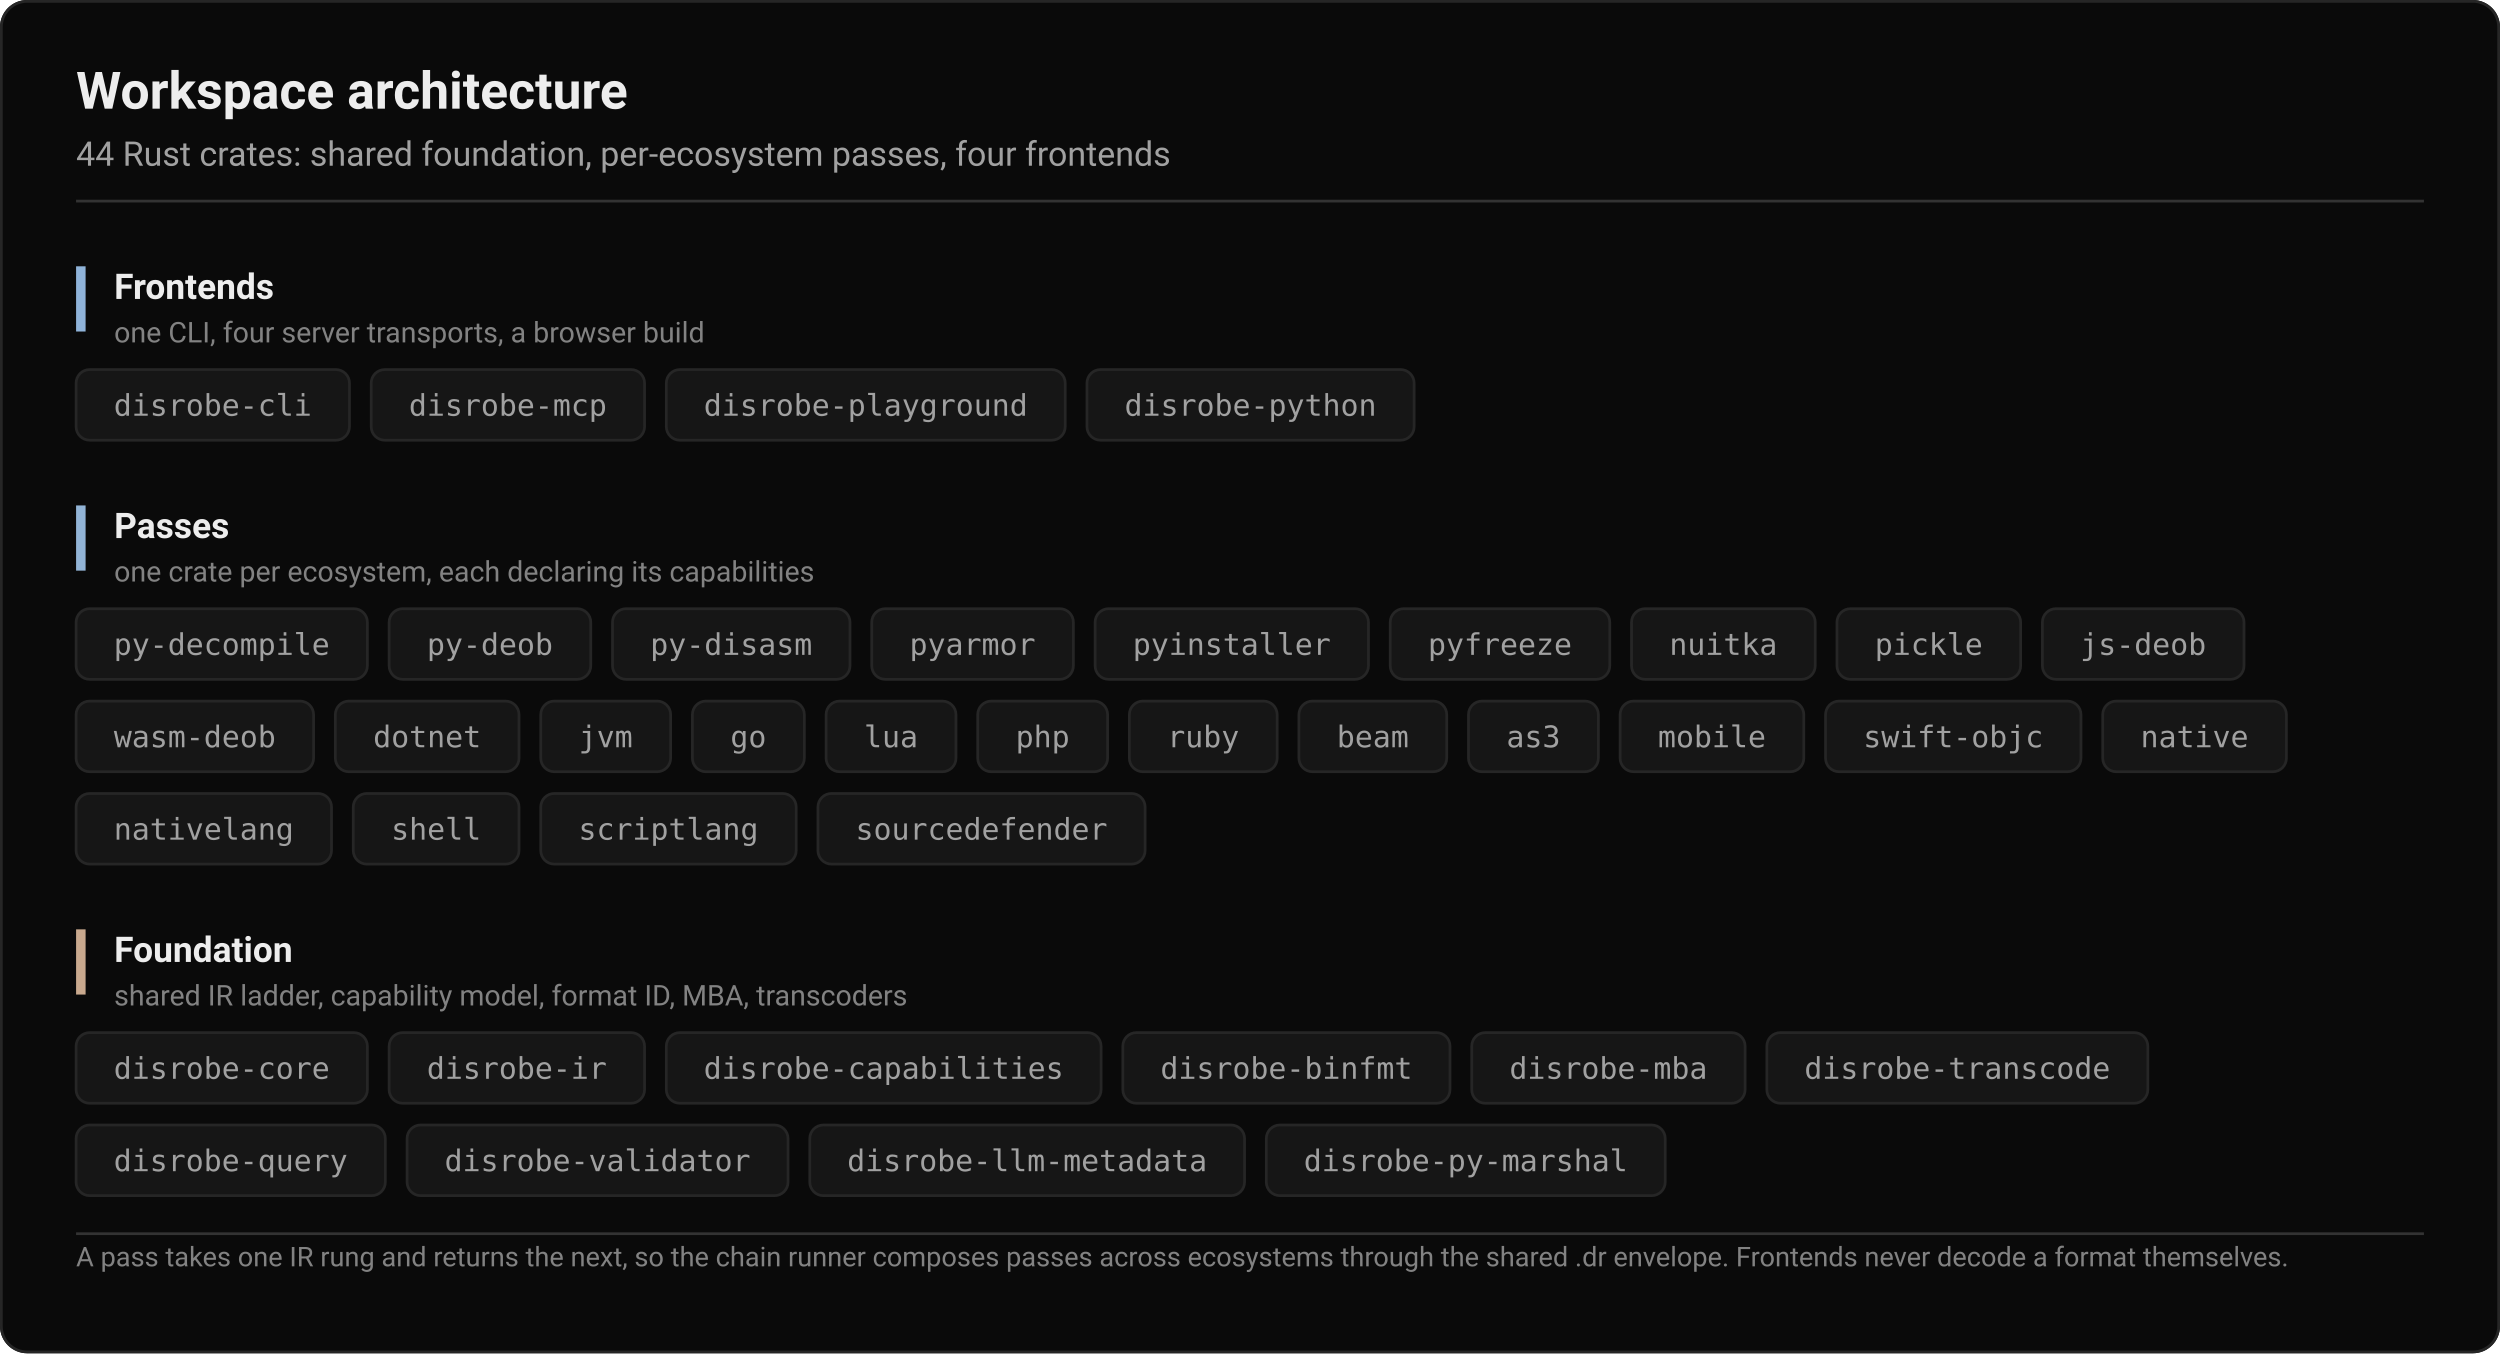
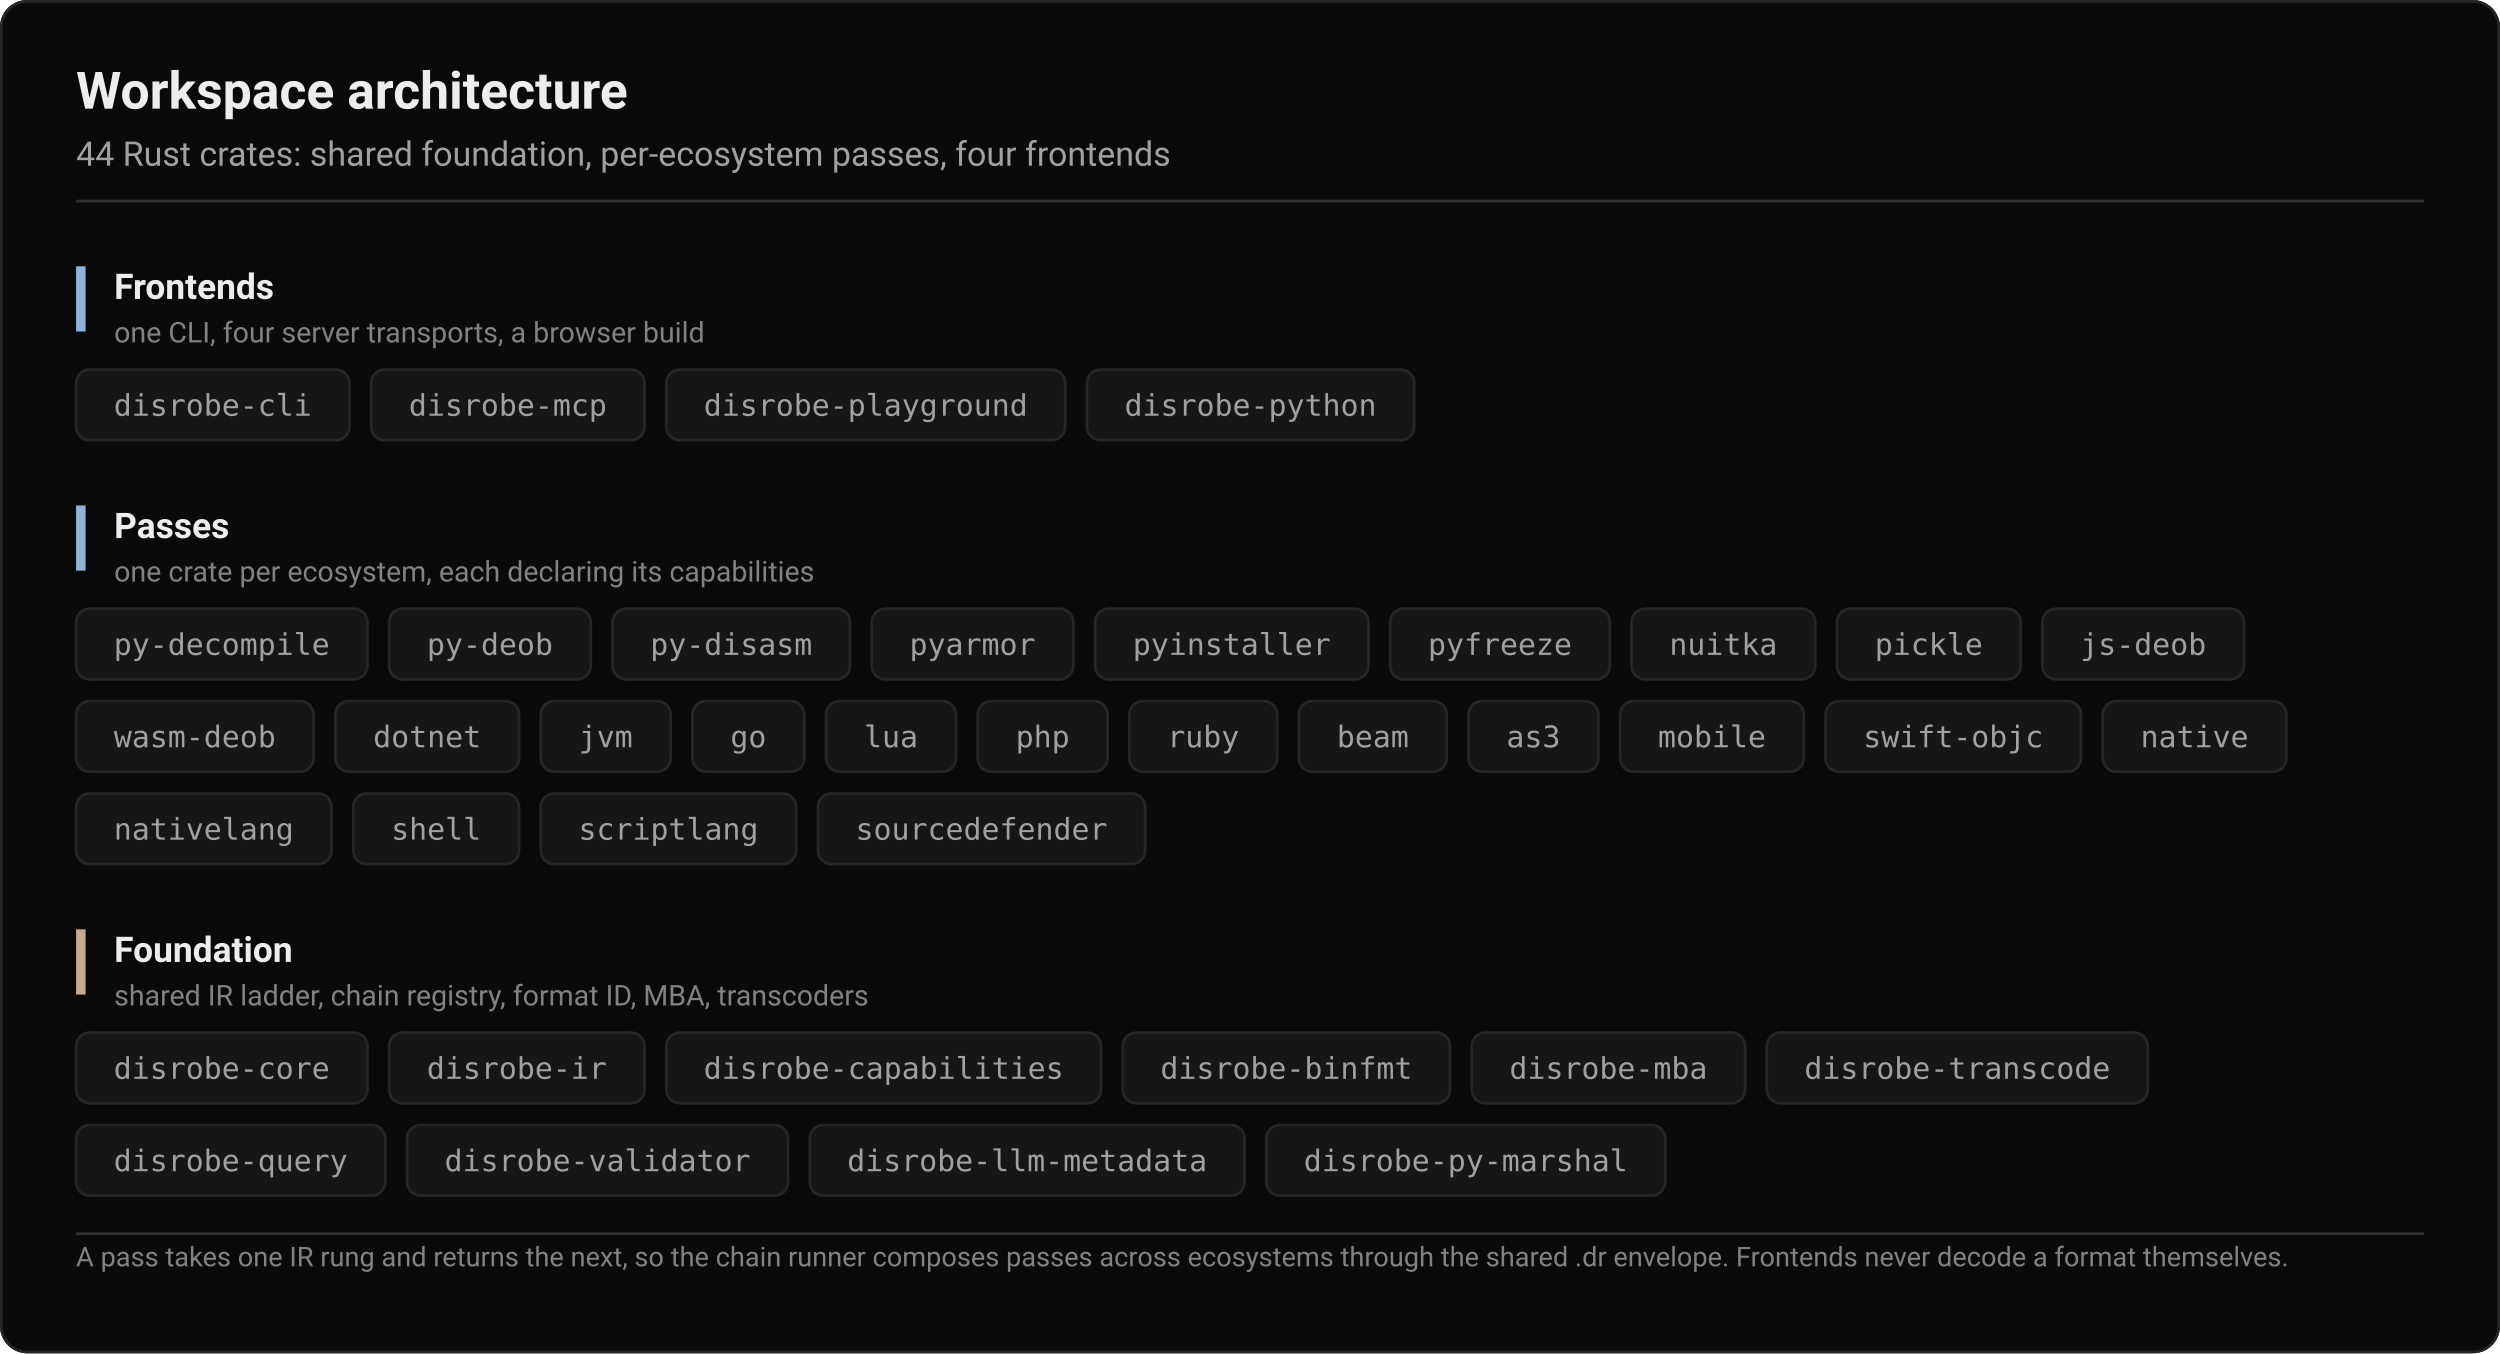
<svg xmlns="http://www.w3.org/2000/svg" width="920" height="498" viewBox="0 0 920 498" font-family="system-ui, -apple-system, 'Segoe UI', Roboto, Helvetica, Arial, sans-serif">
  <rect x="0" y="0" width="920" height="498" rx="10" fill="#0a0a0a" />
  <rect x="0.5" y="0.5" width="919" height="497" rx="9.5" fill="none" stroke="#262626" />
  <text x="28.00" y="40.00" font-size="19" fill="#ededed" font-family="system-ui, -apple-system, 'Segoe UI', Roboto, Helvetica, Arial, sans-serif" text-anchor="start" font-weight="600">Workspace architecture</text>
  <text x="28.00" y="61.00" font-size="12.5" fill="#a1a1a1" font-family="system-ui, -apple-system, 'Segoe UI', Roboto, Helvetica, Arial, sans-serif" text-anchor="start" font-weight="400">44 Rust crates: shared foundation, per-ecosystem passes, four frontends</text>
  <line x1="28.00" y1="74.00" x2="892.00" y2="74.00" stroke="#333333" stroke-width="1" />
  <rect x="28.00" y="98.00" width="3.50" height="24.00" fill="#8fb3d9" />
  <text x="42.00" y="110.00" font-size="13" fill="#ededed" font-family="system-ui, -apple-system, 'Segoe UI', Roboto, Helvetica, Arial, sans-serif" text-anchor="start" font-weight="600">Frontends</text>
  <text x="42.00" y="126.00" font-size="10.5" fill="#828282" font-family="system-ui, -apple-system, 'Segoe UI', Roboto, Helvetica, Arial, sans-serif" text-anchor="start" font-weight="400">one CLI, four server transports, a browser build</text>
  <rect x="28.00" y="136.00" width="100.60" height="26.00" rx="5.00" fill="#161616" stroke="#262626" stroke-width="1" />
  <text x="78.30" y="153.00" font-size="11" fill="#a1a1a1" font-family="'JetBrains Mono', ui-monospace, 'Cascadia Mono', 'Fira Code', SFMono-Regular, Menlo, Consolas, monospace" text-anchor="middle" font-weight="400">disrobe-cli</text>
  <rect x="136.60" y="136.00" width="100.60" height="26.00" rx="5.00" fill="#161616" stroke="#262626" stroke-width="1" />
  <text x="186.90" y="153.00" font-size="11" fill="#a1a1a1" font-family="'JetBrains Mono', ui-monospace, 'Cascadia Mono', 'Fira Code', SFMono-Regular, Menlo, Consolas, monospace" text-anchor="middle" font-weight="400">disrobe-mcp</text>
  <rect x="245.20" y="136.00" width="146.80" height="26.00" rx="5.00" fill="#161616" stroke="#262626" stroke-width="1" />
  <text x="318.60" y="153.00" font-size="11" fill="#a1a1a1" font-family="'JetBrains Mono', ui-monospace, 'Cascadia Mono', 'Fira Code', SFMono-Regular, Menlo, Consolas, monospace" text-anchor="middle" font-weight="400">disrobe-playground</text>
  <rect x="400.00" y="136.00" width="120.40" height="26.00" rx="5.00" fill="#161616" stroke="#262626" stroke-width="1" />
  <text x="460.20" y="153.00" font-size="11" fill="#a1a1a1" font-family="'JetBrains Mono', ui-monospace, 'Cascadia Mono', 'Fira Code', SFMono-Regular, Menlo, Consolas, monospace" text-anchor="middle" font-weight="400">disrobe-python</text>
  <rect x="28.00" y="186.00" width="3.50" height="24.00" fill="#92b4d6" />
  <text x="42.00" y="198.00" font-size="13" fill="#ededed" font-family="system-ui, -apple-system, 'Segoe UI', Roboto, Helvetica, Arial, sans-serif" text-anchor="start" font-weight="600">Passes</text>
  <text x="42.00" y="214.00" font-size="10.5" fill="#828282" font-family="system-ui, -apple-system, 'Segoe UI', Roboto, Helvetica, Arial, sans-serif" text-anchor="start" font-weight="400">one crate per ecosystem, each declaring its capabilities</text>
  <rect x="28.00" y="224.00" width="107.20" height="26.00" rx="5.00" fill="#161616" stroke="#262626" stroke-width="1" />
  <text x="81.60" y="241.00" font-size="11" fill="#a1a1a1" font-family="'JetBrains Mono', ui-monospace, 'Cascadia Mono', 'Fira Code', SFMono-Regular, Menlo, Consolas, monospace" text-anchor="middle" font-weight="400">py-decompile</text>
  <rect x="143.20" y="224.00" width="74.20" height="26.00" rx="5.00" fill="#161616" stroke="#262626" stroke-width="1" />
  <text x="180.30" y="241.00" font-size="11" fill="#a1a1a1" font-family="'JetBrains Mono', ui-monospace, 'Cascadia Mono', 'Fira Code', SFMono-Regular, Menlo, Consolas, monospace" text-anchor="middle" font-weight="400">py-deob</text>
  <rect x="225.40" y="224.00" width="87.40" height="26.00" rx="5.00" fill="#161616" stroke="#262626" stroke-width="1" />
  <text x="269.10" y="241.00" font-size="11" fill="#a1a1a1" font-family="'JetBrains Mono', ui-monospace, 'Cascadia Mono', 'Fira Code', SFMono-Regular, Menlo, Consolas, monospace" text-anchor="middle" font-weight="400">py-disasm</text>
  <rect x="320.80" y="224.00" width="74.20" height="26.00" rx="5.00" fill="#161616" stroke="#262626" stroke-width="1" />
  <text x="357.90" y="241.00" font-size="11" fill="#a1a1a1" font-family="'JetBrains Mono', ui-monospace, 'Cascadia Mono', 'Fira Code', SFMono-Regular, Menlo, Consolas, monospace" text-anchor="middle" font-weight="400">pyarmor</text>
  <rect x="403.00" y="224.00" width="100.60" height="26.00" rx="5.00" fill="#161616" stroke="#262626" stroke-width="1" />
  <text x="453.30" y="241.00" font-size="11" fill="#a1a1a1" font-family="'JetBrains Mono', ui-monospace, 'Cascadia Mono', 'Fira Code', SFMono-Regular, Menlo, Consolas, monospace" text-anchor="middle" font-weight="400">pyinstaller</text>
  <rect x="511.60" y="224.00" width="80.80" height="26.00" rx="5.00" fill="#161616" stroke="#262626" stroke-width="1" />
  <text x="552.00" y="241.00" font-size="11" fill="#a1a1a1" font-family="'JetBrains Mono', ui-monospace, 'Cascadia Mono', 'Fira Code', SFMono-Regular, Menlo, Consolas, monospace" text-anchor="middle" font-weight="400">pyfreeze</text>
  <rect x="600.40" y="224.00" width="67.60" height="26.00" rx="5.00" fill="#161616" stroke="#262626" stroke-width="1" />
  <text x="634.20" y="241.00" font-size="11" fill="#a1a1a1" font-family="'JetBrains Mono', ui-monospace, 'Cascadia Mono', 'Fira Code', SFMono-Regular, Menlo, Consolas, monospace" text-anchor="middle" font-weight="400">nuitka</text>
  <rect x="676.00" y="224.00" width="67.60" height="26.00" rx="5.00" fill="#161616" stroke="#262626" stroke-width="1" />
  <text x="709.80" y="241.00" font-size="11" fill="#a1a1a1" font-family="'JetBrains Mono', ui-monospace, 'Cascadia Mono', 'Fira Code', SFMono-Regular, Menlo, Consolas, monospace" text-anchor="middle" font-weight="400">pickle</text>
  <rect x="751.60" y="224.00" width="74.20" height="26.00" rx="5.00" fill="#161616" stroke="#262626" stroke-width="1" />
  <text x="788.70" y="241.00" font-size="11" fill="#a1a1a1" font-family="'JetBrains Mono', ui-monospace, 'Cascadia Mono', 'Fira Code', SFMono-Regular, Menlo, Consolas, monospace" text-anchor="middle" font-weight="400">js-deob</text>
  <rect x="28.00" y="258.00" width="87.40" height="26.00" rx="5.00" fill="#161616" stroke="#262626" stroke-width="1" />
  <text x="71.70" y="275.00" font-size="11" fill="#a1a1a1" font-family="'JetBrains Mono', ui-monospace, 'Cascadia Mono', 'Fira Code', SFMono-Regular, Menlo, Consolas, monospace" text-anchor="middle" font-weight="400">wasm-deob</text>
  <rect x="123.40" y="258.00" width="67.60" height="26.00" rx="5.00" fill="#161616" stroke="#262626" stroke-width="1" />
  <text x="157.20" y="275.00" font-size="11" fill="#a1a1a1" font-family="'JetBrains Mono', ui-monospace, 'Cascadia Mono', 'Fira Code', SFMono-Regular, Menlo, Consolas, monospace" text-anchor="middle" font-weight="400">dotnet</text>
  <rect x="199.00" y="258.00" width="47.80" height="26.00" rx="5.00" fill="#161616" stroke="#262626" stroke-width="1" />
  <text x="222.90" y="275.00" font-size="11" fill="#a1a1a1" font-family="'JetBrains Mono', ui-monospace, 'Cascadia Mono', 'Fira Code', SFMono-Regular, Menlo, Consolas, monospace" text-anchor="middle" font-weight="400">jvm</text>
  <rect x="254.80" y="258.00" width="41.20" height="26.00" rx="5.00" fill="#161616" stroke="#262626" stroke-width="1" />
  <text x="275.40" y="275.00" font-size="11" fill="#a1a1a1" font-family="'JetBrains Mono', ui-monospace, 'Cascadia Mono', 'Fira Code', SFMono-Regular, Menlo, Consolas, monospace" text-anchor="middle" font-weight="400">go</text>
  <rect x="304.00" y="258.00" width="47.80" height="26.00" rx="5.00" fill="#161616" stroke="#262626" stroke-width="1" />
  <text x="327.90" y="275.00" font-size="11" fill="#a1a1a1" font-family="'JetBrains Mono', ui-monospace, 'Cascadia Mono', 'Fira Code', SFMono-Regular, Menlo, Consolas, monospace" text-anchor="middle" font-weight="400">lua</text>
  <rect x="359.80" y="258.00" width="47.80" height="26.00" rx="5.00" fill="#161616" stroke="#262626" stroke-width="1" />
  <text x="383.70" y="275.00" font-size="11" fill="#a1a1a1" font-family="'JetBrains Mono', ui-monospace, 'Cascadia Mono', 'Fira Code', SFMono-Regular, Menlo, Consolas, monospace" text-anchor="middle" font-weight="400">php</text>
  <rect x="415.60" y="258.00" width="54.40" height="26.00" rx="5.00" fill="#161616" stroke="#262626" stroke-width="1" />
  <text x="442.80" y="275.00" font-size="11" fill="#a1a1a1" font-family="'JetBrains Mono', ui-monospace, 'Cascadia Mono', 'Fira Code', SFMono-Regular, Menlo, Consolas, monospace" text-anchor="middle" font-weight="400">ruby</text>
  <rect x="478.00" y="258.00" width="54.40" height="26.00" rx="5.00" fill="#161616" stroke="#262626" stroke-width="1" />
  <text x="505.20" y="275.00" font-size="11" fill="#a1a1a1" font-family="'JetBrains Mono', ui-monospace, 'Cascadia Mono', 'Fira Code', SFMono-Regular, Menlo, Consolas, monospace" text-anchor="middle" font-weight="400">beam</text>
  <rect x="540.40" y="258.00" width="47.80" height="26.00" rx="5.00" fill="#161616" stroke="#262626" stroke-width="1" />
  <text x="564.30" y="275.00" font-size="11" fill="#a1a1a1" font-family="'JetBrains Mono', ui-monospace, 'Cascadia Mono', 'Fira Code', SFMono-Regular, Menlo, Consolas, monospace" text-anchor="middle" font-weight="400">as3</text>
  <rect x="596.20" y="258.00" width="67.60" height="26.00" rx="5.00" fill="#161616" stroke="#262626" stroke-width="1" />
  <text x="630.00" y="275.00" font-size="11" fill="#a1a1a1" font-family="'JetBrains Mono', ui-monospace, 'Cascadia Mono', 'Fira Code', SFMono-Regular, Menlo, Consolas, monospace" text-anchor="middle" font-weight="400">mobile</text>
  <rect x="671.80" y="258.00" width="94.00" height="26.00" rx="5.00" fill="#161616" stroke="#262626" stroke-width="1" />
  <text x="718.80" y="275.00" font-size="11" fill="#a1a1a1" font-family="'JetBrains Mono', ui-monospace, 'Cascadia Mono', 'Fira Code', SFMono-Regular, Menlo, Consolas, monospace" text-anchor="middle" font-weight="400">swift-objc</text>
  <rect x="773.80" y="258.00" width="67.60" height="26.00" rx="5.00" fill="#161616" stroke="#262626" stroke-width="1" />
  <text x="807.60" y="275.00" font-size="11" fill="#a1a1a1" font-family="'JetBrains Mono', ui-monospace, 'Cascadia Mono', 'Fira Code', SFMono-Regular, Menlo, Consolas, monospace" text-anchor="middle" font-weight="400">native</text>
  <rect x="28.00" y="292.00" width="94.00" height="26.00" rx="5.00" fill="#161616" stroke="#262626" stroke-width="1" />
  <text x="75.00" y="309.00" font-size="11" fill="#a1a1a1" font-family="'JetBrains Mono', ui-monospace, 'Cascadia Mono', 'Fira Code', SFMono-Regular, Menlo, Consolas, monospace" text-anchor="middle" font-weight="400">nativelang</text>
  <rect x="130.00" y="292.00" width="61.00" height="26.00" rx="5.00" fill="#161616" stroke="#262626" stroke-width="1" />
  <text x="160.50" y="309.00" font-size="11" fill="#a1a1a1" font-family="'JetBrains Mono', ui-monospace, 'Cascadia Mono', 'Fira Code', SFMono-Regular, Menlo, Consolas, monospace" text-anchor="middle" font-weight="400">shell</text>
  <rect x="199.00" y="292.00" width="94.00" height="26.00" rx="5.00" fill="#161616" stroke="#262626" stroke-width="1" />
  <text x="246.00" y="309.00" font-size="11" fill="#a1a1a1" font-family="'JetBrains Mono', ui-monospace, 'Cascadia Mono', 'Fira Code', SFMono-Regular, Menlo, Consolas, monospace" text-anchor="middle" font-weight="400">scriptlang</text>
  <rect x="301.00" y="292.00" width="120.40" height="26.00" rx="5.00" fill="#161616" stroke="#262626" stroke-width="1" />
  <text x="361.20" y="309.00" font-size="11" fill="#a1a1a1" font-family="'JetBrains Mono', ui-monospace, 'Cascadia Mono', 'Fira Code', SFMono-Regular, Menlo, Consolas, monospace" text-anchor="middle" font-weight="400">sourcedefender</text>
  <rect x="28.00" y="342.00" width="3.50" height="24.00" fill="#c9a98e" />
  <text x="42.00" y="354.00" font-size="13" fill="#ededed" font-family="system-ui, -apple-system, 'Segoe UI', Roboto, Helvetica, Arial, sans-serif" text-anchor="start" font-weight="600">Foundation</text>
-   <text x="42.00" y="370.00" font-size="10.5" fill="#828282" font-family="system-ui, -apple-system, 'Segoe UI', Roboto, Helvetica, Arial, sans-serif" text-anchor="start" font-weight="400">shared IR ladder, capability model, format ID, MBA, transcoders</text>
+   <text x="42.00" y="370.00" font-size="10.5" fill="#828282" font-family="system-ui, -apple-system, 'Segoe UI', Roboto, Helvetica, Arial, sans-serif" text-anchor="start" font-weight="400">shared IR ladder, chain registry, format ID, MBA, transcoders</text>
  <rect x="28.00" y="380.00" width="107.20" height="26.00" rx="5.00" fill="#161616" stroke="#262626" stroke-width="1" />
  <text x="81.60" y="397.00" font-size="11" fill="#a1a1a1" font-family="'JetBrains Mono', ui-monospace, 'Cascadia Mono', 'Fira Code', SFMono-Regular, Menlo, Consolas, monospace" text-anchor="middle" font-weight="400">disrobe-core</text>
  <rect x="143.20" y="380.00" width="94.00" height="26.00" rx="5.00" fill="#161616" stroke="#262626" stroke-width="1" />
  <text x="190.20" y="397.00" font-size="11" fill="#a1a1a1" font-family="'JetBrains Mono', ui-monospace, 'Cascadia Mono', 'Fira Code', SFMono-Regular, Menlo, Consolas, monospace" text-anchor="middle" font-weight="400">disrobe-ir</text>
  <rect x="245.20" y="380.00" width="160.00" height="26.00" rx="5.00" fill="#161616" stroke="#262626" stroke-width="1" />
  <text x="325.20" y="397.00" font-size="11" fill="#a1a1a1" font-family="'JetBrains Mono', ui-monospace, 'Cascadia Mono', 'Fira Code', SFMono-Regular, Menlo, Consolas, monospace" text-anchor="middle" font-weight="400">disrobe-capabilities</text>
  <rect x="413.20" y="380.00" width="120.40" height="26.00" rx="5.00" fill="#161616" stroke="#262626" stroke-width="1" />
  <text x="473.40" y="397.00" font-size="11" fill="#a1a1a1" font-family="'JetBrains Mono', ui-monospace, 'Cascadia Mono', 'Fira Code', SFMono-Regular, Menlo, Consolas, monospace" text-anchor="middle" font-weight="400">disrobe-binfmt</text>
  <rect x="541.60" y="380.00" width="100.60" height="26.00" rx="5.00" fill="#161616" stroke="#262626" stroke-width="1" />
  <text x="591.90" y="397.00" font-size="11" fill="#a1a1a1" font-family="'JetBrains Mono', ui-monospace, 'Cascadia Mono', 'Fira Code', SFMono-Regular, Menlo, Consolas, monospace" text-anchor="middle" font-weight="400">disrobe-mba</text>
  <rect x="650.20" y="380.00" width="140.20" height="26.00" rx="5.00" fill="#161616" stroke="#262626" stroke-width="1" />
  <text x="720.30" y="397.00" font-size="11" fill="#a1a1a1" font-family="'JetBrains Mono', ui-monospace, 'Cascadia Mono', 'Fira Code', SFMono-Regular, Menlo, Consolas, monospace" text-anchor="middle" font-weight="400">disrobe-transcode</text>
  <rect x="28.00" y="414.00" width="113.80" height="26.00" rx="5.00" fill="#161616" stroke="#262626" stroke-width="1" />
  <text x="84.90" y="431.00" font-size="11" fill="#a1a1a1" font-family="'JetBrains Mono', ui-monospace, 'Cascadia Mono', 'Fira Code', SFMono-Regular, Menlo, Consolas, monospace" text-anchor="middle" font-weight="400">disrobe-query</text>
  <rect x="149.80" y="414.00" width="140.20" height="26.00" rx="5.00" fill="#161616" stroke="#262626" stroke-width="1" />
  <text x="219.90" y="431.00" font-size="11" fill="#a1a1a1" font-family="'JetBrains Mono', ui-monospace, 'Cascadia Mono', 'Fira Code', SFMono-Regular, Menlo, Consolas, monospace" text-anchor="middle" font-weight="400">disrobe-validator</text>
  <rect x="298.00" y="414.00" width="160.00" height="26.00" rx="5.00" fill="#161616" stroke="#262626" stroke-width="1" />
  <text x="378.00" y="431.00" font-size="11" fill="#a1a1a1" font-family="'JetBrains Mono', ui-monospace, 'Cascadia Mono', 'Fira Code', SFMono-Regular, Menlo, Consolas, monospace" text-anchor="middle" font-weight="400">disrobe-llm-metadata</text>
  <rect x="466.00" y="414.00" width="146.80" height="26.00" rx="5.00" fill="#161616" stroke="#262626" stroke-width="1" />
  <text x="539.40" y="431.00" font-size="11" fill="#a1a1a1" font-family="'JetBrains Mono', ui-monospace, 'Cascadia Mono', 'Fira Code', SFMono-Regular, Menlo, Consolas, monospace" text-anchor="middle" font-weight="400">disrobe-py-marshal</text>
  <line x1="28.00" y1="454.00" x2="892.00" y2="454.00" stroke="#333333" stroke-width="1" />
  <text x="28.00" y="466.00" font-size="10" fill="#828282" font-family="system-ui, -apple-system, 'Segoe UI', Roboto, Helvetica, Arial, sans-serif" text-anchor="start" font-weight="400">A pass takes one IR rung and returns the next, so the chain runner composes passes across ecosystems through the shared .dr envelope. Frontends never decode a format themselves.</text>
</svg>
